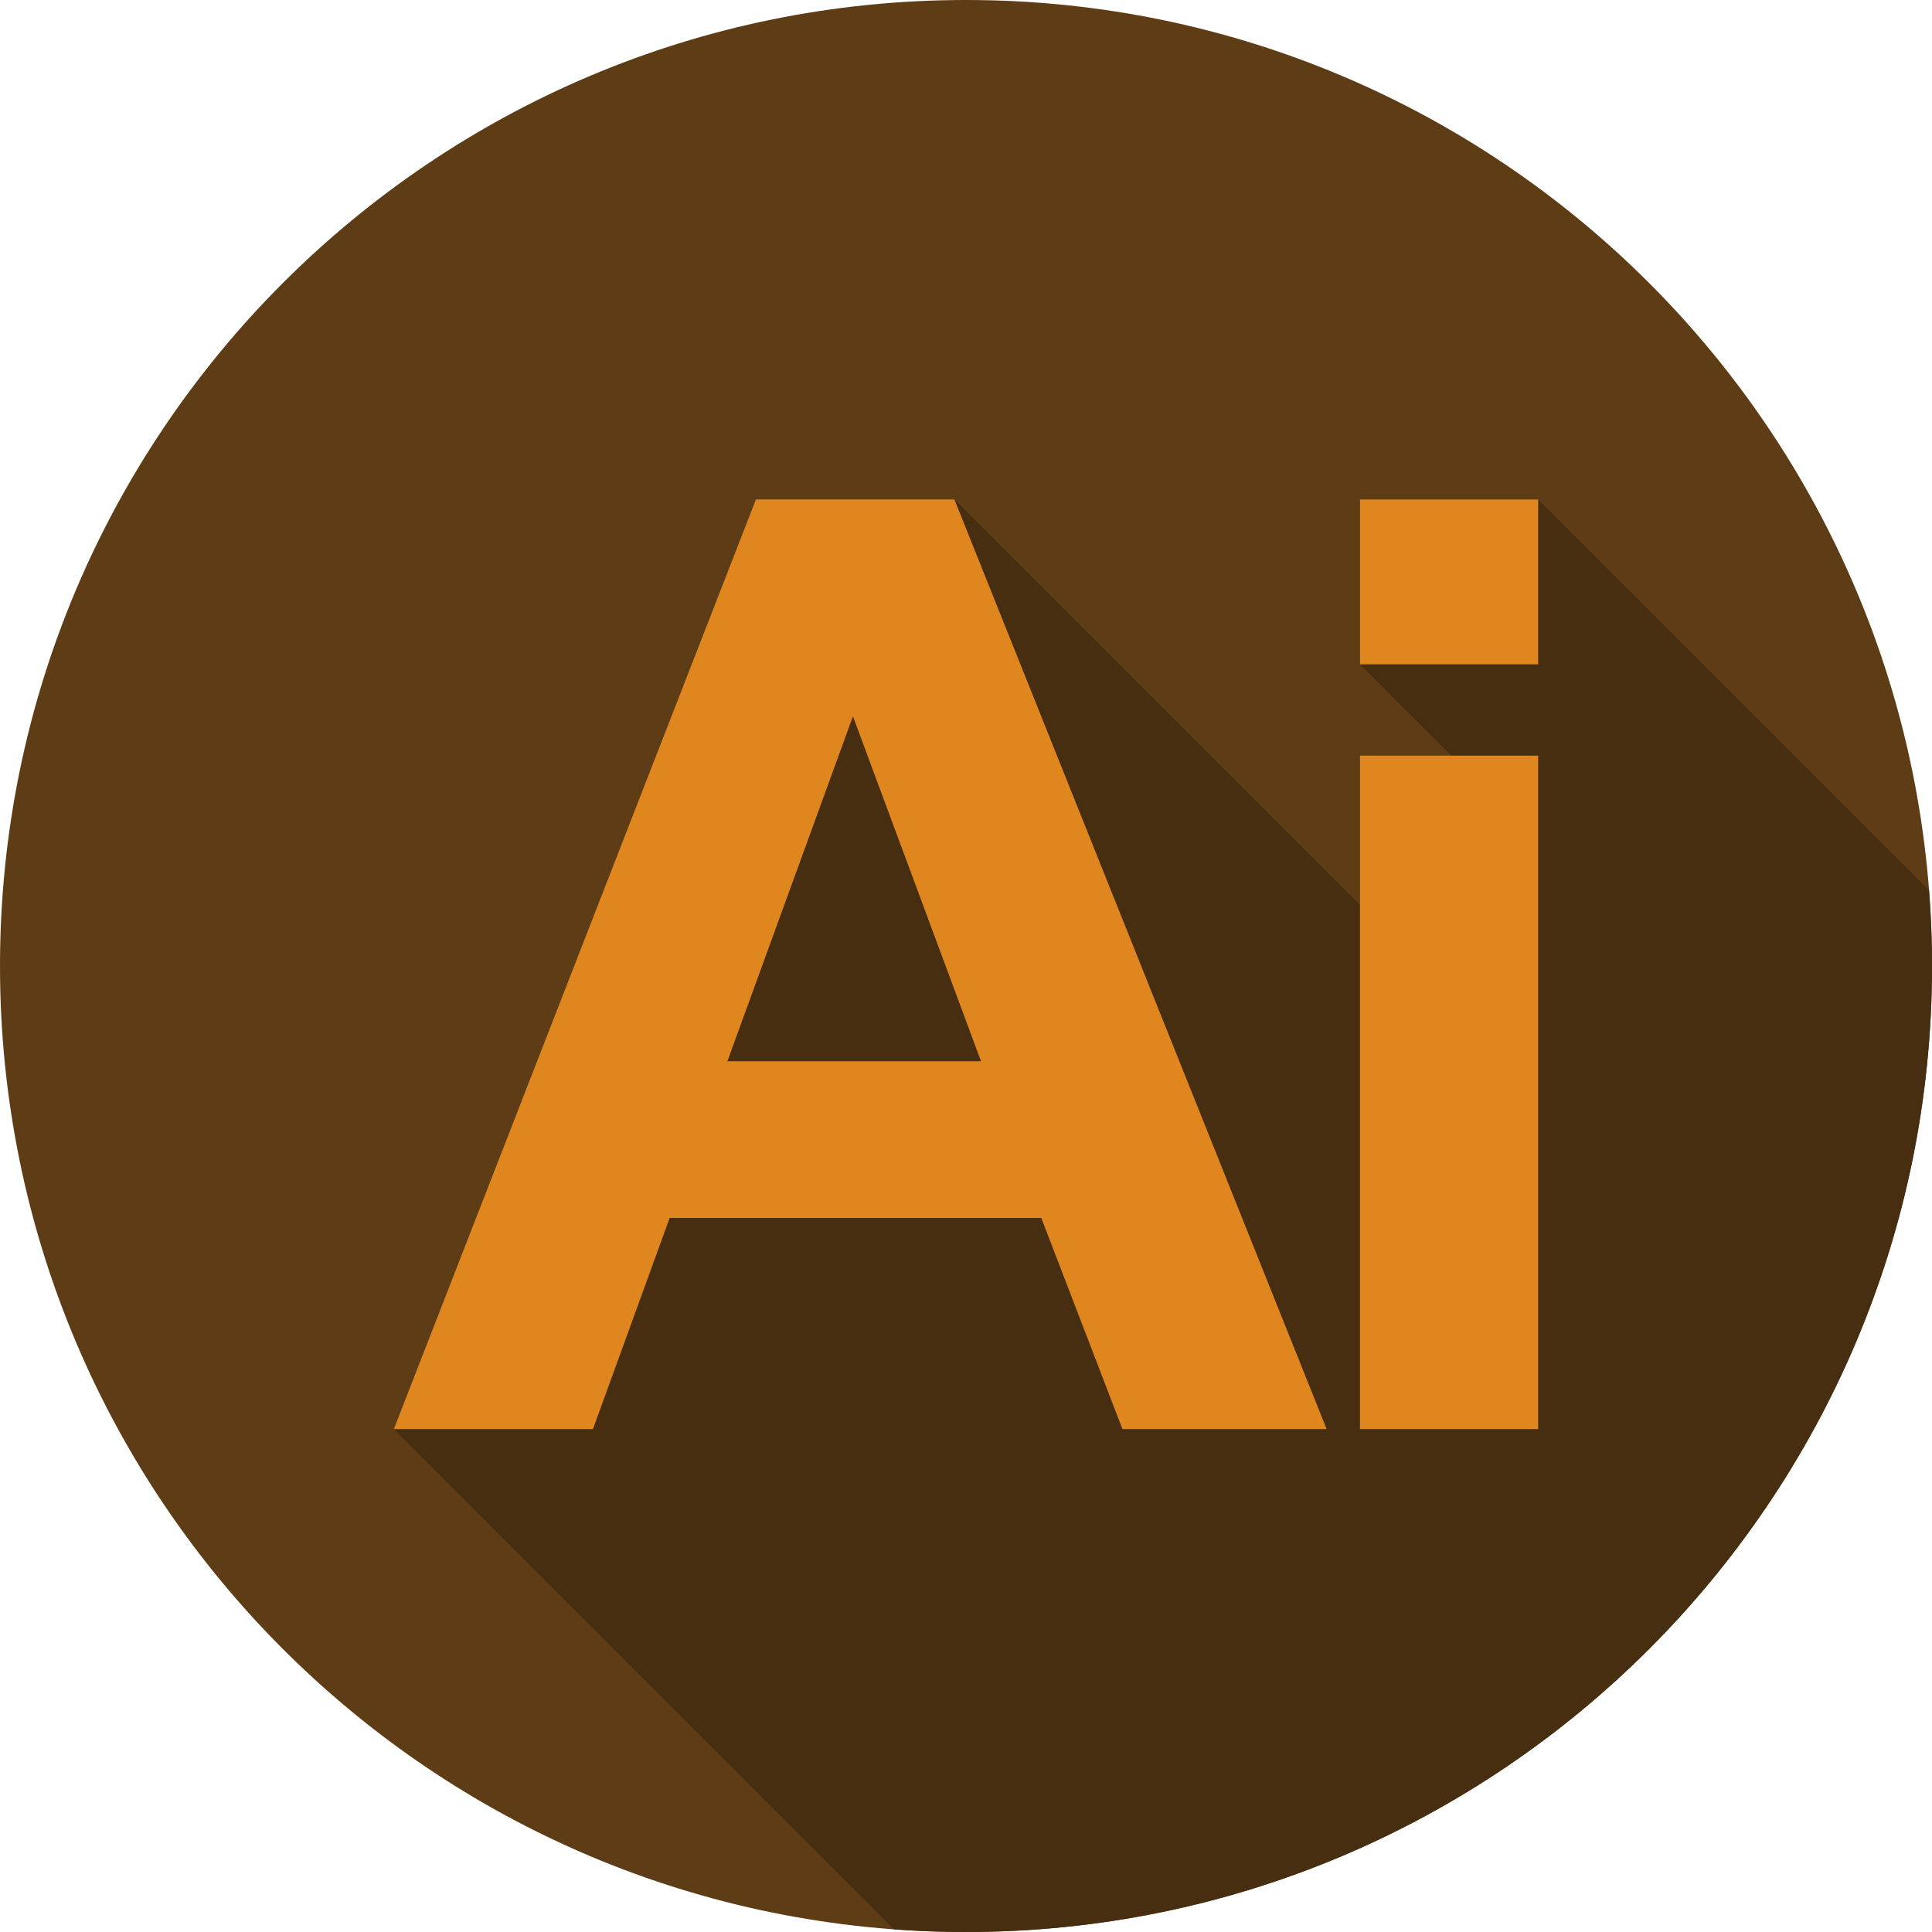
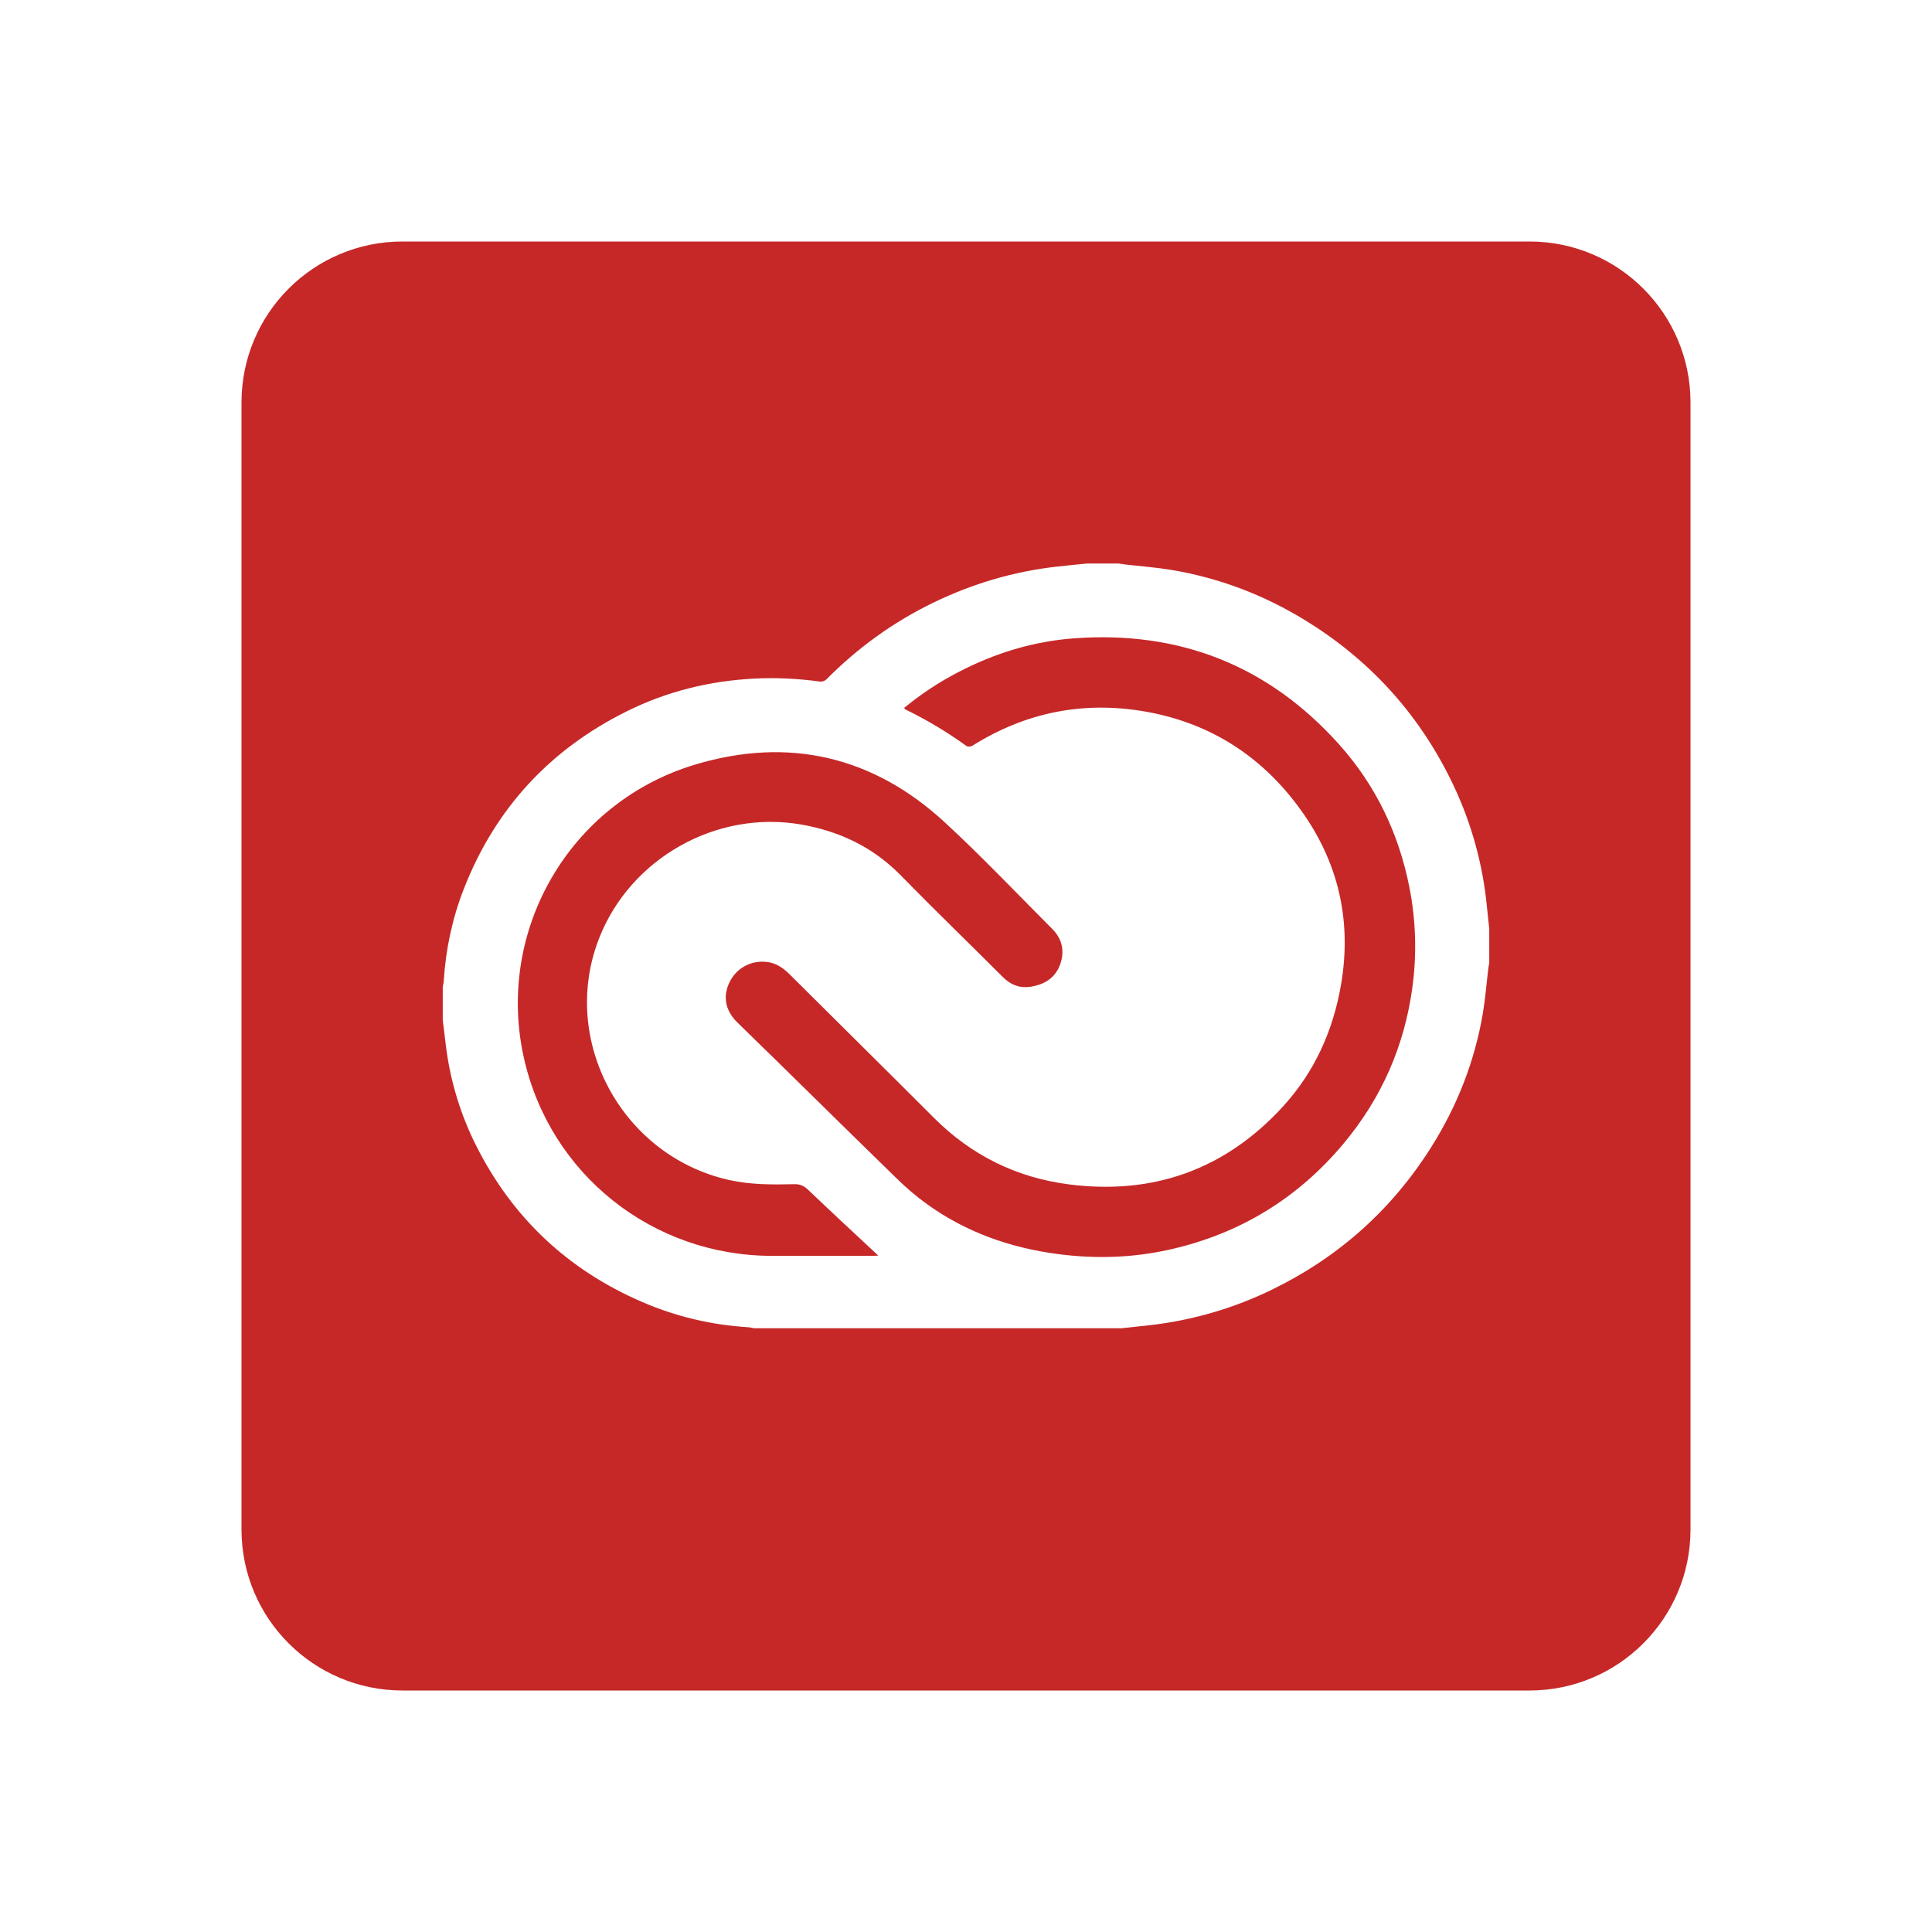
- <svg xmlns="http://www.w3.org/2000/svg" version="1.1" id="Capa_1" x="0px" y="0px" viewBox="0 0 512 512" style="enable-background:new 0 0 512 512;" xml:space="preserve">
-   <circle style="fill:#5E3C16;" cx="256" cy="256" r="256" />
-   <path style="fill:#472E11;" d="M511.222,235.949L407.631,132.358H360.41v43.693l24.199,24.199H360.41v39.592L252.925,132.358h-52.6  l-95.956,246.361l132.576,132.577C243.237,511.757,249.59,512,256,512c141.385,0,256-114.615,256-256  C512,249.251,511.735,242.566,511.222,235.949z" />
-   <g>
-     <path style="fill:#DF871E;" d="M351.57,378.719h-54.112l-21.51-55.961h-98.477l-20.334,55.961h-52.768l95.956-246.361h52.599   L351.57,378.719z M259.983,281.249l-33.946-91.419l-33.274,91.419H259.983z" />
-     <path style="fill:#DF871E;" d="M360.41,176.051v-43.693h47.221v43.693H360.41z M360.41,378.719V200.25h47.221v178.468H360.41z" />
+ <svg xmlns="http://www.w3.org/2000/svg" width="144pt" height="144pt" viewBox="0 0 144 144" version="1.1">
+   <g id="surface3131364">
+     <path style=" stroke:none;fill-rule:nonzero;fill:rgb(77.647%,15.686%,15.686%);fill-opacity:1;" d="M 114 126 L 30 126 C 23.371 126 18 120.629 18 114 L 18 30 C 18 23.371 23.371 18 30 18 L 114 18 C 120.629 18 126 23.371 126 30 L 126 114 C 126 120.629 120.629 126 114 126 Z M 114 126 " />
+     <path style=" stroke:none;fill-rule:nonzero;fill:rgb(100%,100%,100%);fill-opacity:1;" d="M 111 69.227 L 111 71.773 C 110.977 71.91 110.945 72.047 110.93 72.184 C 110.797 73.289 110.711 74.402 110.527 75.5 C 109.926 79.07 108.629 82.391 106.703 85.457 C 103.777 90.117 99.824 93.668 94.855 96.098 C 91.988 97.504 88.895 98.406 85.719 98.77 C 85.016 98.852 84.305 98.922 83.602 99 L 56.199 99 C 56.062 98.977 55.922 98.934 55.785 98.926 C 53.023 98.754 50.363 98.129 47.828 97.027 C 42.312 94.637 38.199 90.762 35.508 85.426 C 34.316 83.074 33.551 80.531 33.23 77.918 C 33.152 77.281 33.078 76.648 33 76.016 L 33 73.547 C 33.027 73.406 33.066 73.273 33.074 73.133 C 33.219 70.762 33.707 68.461 34.574 66.246 C 36.902 60.289 40.961 55.871 46.727 53.012 C 49.715 51.527 52.906 50.746 56.238 50.578 C 57.871 50.492 59.504 50.582 61.125 50.801 C 61.273 50.82 61.484 50.754 61.586 50.648 C 63.922 48.289 66.578 46.367 69.574 44.914 C 72.48 43.508 75.535 42.598 78.758 42.234 C 79.516 42.148 80.273 42.078 81.031 42 L 83.371 42 C 83.523 42.023 83.676 42.051 83.828 42.07 C 84.988 42.203 86.152 42.289 87.297 42.477 C 90.871 43.07 94.203 44.344 97.285 46.234 C 102.008 49.133 105.609 53.055 108.07 57.992 C 109.492 60.836 110.406 63.902 110.77 67.055 C 110.852 67.777 110.922 68.504 111 69.227 M 67.387 52.766 C 67.434 52.828 67.441 52.855 67.465 52.867 C 69.07 53.648 70.602 54.566 72.047 55.609 C 72.137 55.676 72.367 55.648 72.477 55.582 C 76.449 53.09 80.758 52.227 85.383 53.039 C 89.914 53.836 93.605 56.078 96.422 59.664 C 99.613 63.719 100.828 68.309 99.949 73.41 C 99.359 76.828 97.977 79.898 95.629 82.469 C 91.34 87.156 85.969 89.094 79.648 88.273 C 75.758 87.77 72.395 86.105 69.613 83.32 C 66.047 79.75 62.453 76.203 58.875 72.641 C 58.398 72.164 57.867 71.785 57.18 71.699 C 55.98 71.555 54.891 72.148 54.371 73.215 C 53.91 74.168 53.969 75.242 54.973 76.223 C 58.961 80.102 62.914 84.02 66.902 87.902 C 67.586 88.57 68.316 89.188 69.09 89.746 C 72 91.844 75.285 93 78.836 93.469 C 81.629 93.836 84.395 93.758 87.141 93.145 C 92.383 91.977 96.719 89.328 100.141 85.238 C 102.965 81.859 104.672 77.98 105.266 73.621 C 105.609 71.133 105.535 68.609 105.051 66.148 C 104.258 62.121 102.539 58.52 99.781 55.453 C 94.527 49.605 87.914 46.996 80.047 47.578 C 77.02 47.801 74.156 48.68 71.465 50.078 C 70.016 50.824 68.645 51.727 67.387 52.766 M 65.465 93.586 C 65.355 93.484 65.246 93.387 65.141 93.285 C 63.508 91.758 61.867 90.242 60.254 88.699 C 59.941 88.398 59.656 88.254 59.215 88.262 C 57.582 88.301 55.945 88.309 54.34 87.949 C 46.34 86.156 41.695 77.539 44.645 69.957 C 46.969 63.977 53.406 60.34 59.754 61.461 C 62.598 61.965 65.098 63.156 67.145 65.254 C 69.645 67.809 72.219 70.293 74.746 72.824 C 75.324 73.402 75.984 73.664 76.777 73.551 C 77.809 73.402 78.629 72.918 79.004 71.918 C 79.367 70.934 79.191 70.004 78.438 69.246 C 75.785 66.586 73.195 63.855 70.438 61.309 C 65.086 56.363 58.777 54.891 51.797 56.992 C 42.406 59.82 36.91 69.426 39.059 78.902 C 41.012 87.535 48.633 93.602 57.551 93.605 C 60.043 93.609 62.531 93.605 65.023 93.605 C 65.148 93.605 65.27 93.598 65.465 93.586 " />
  </g>
-   <g>
- </g>
-   <g>
- </g>
-   <g>
- </g>
-   <g>
- </g>
-   <g>
- </g>
-   <g>
- </g>
-   <g>
- </g>
-   <g>
- </g>
-   <g>
- </g>
-   <g>
- </g>
-   <g>
- </g>
-   <g>
- </g>
-   <g>
- </g>
-   <g>
- </g>
-   <g>
- </g>
</svg>
